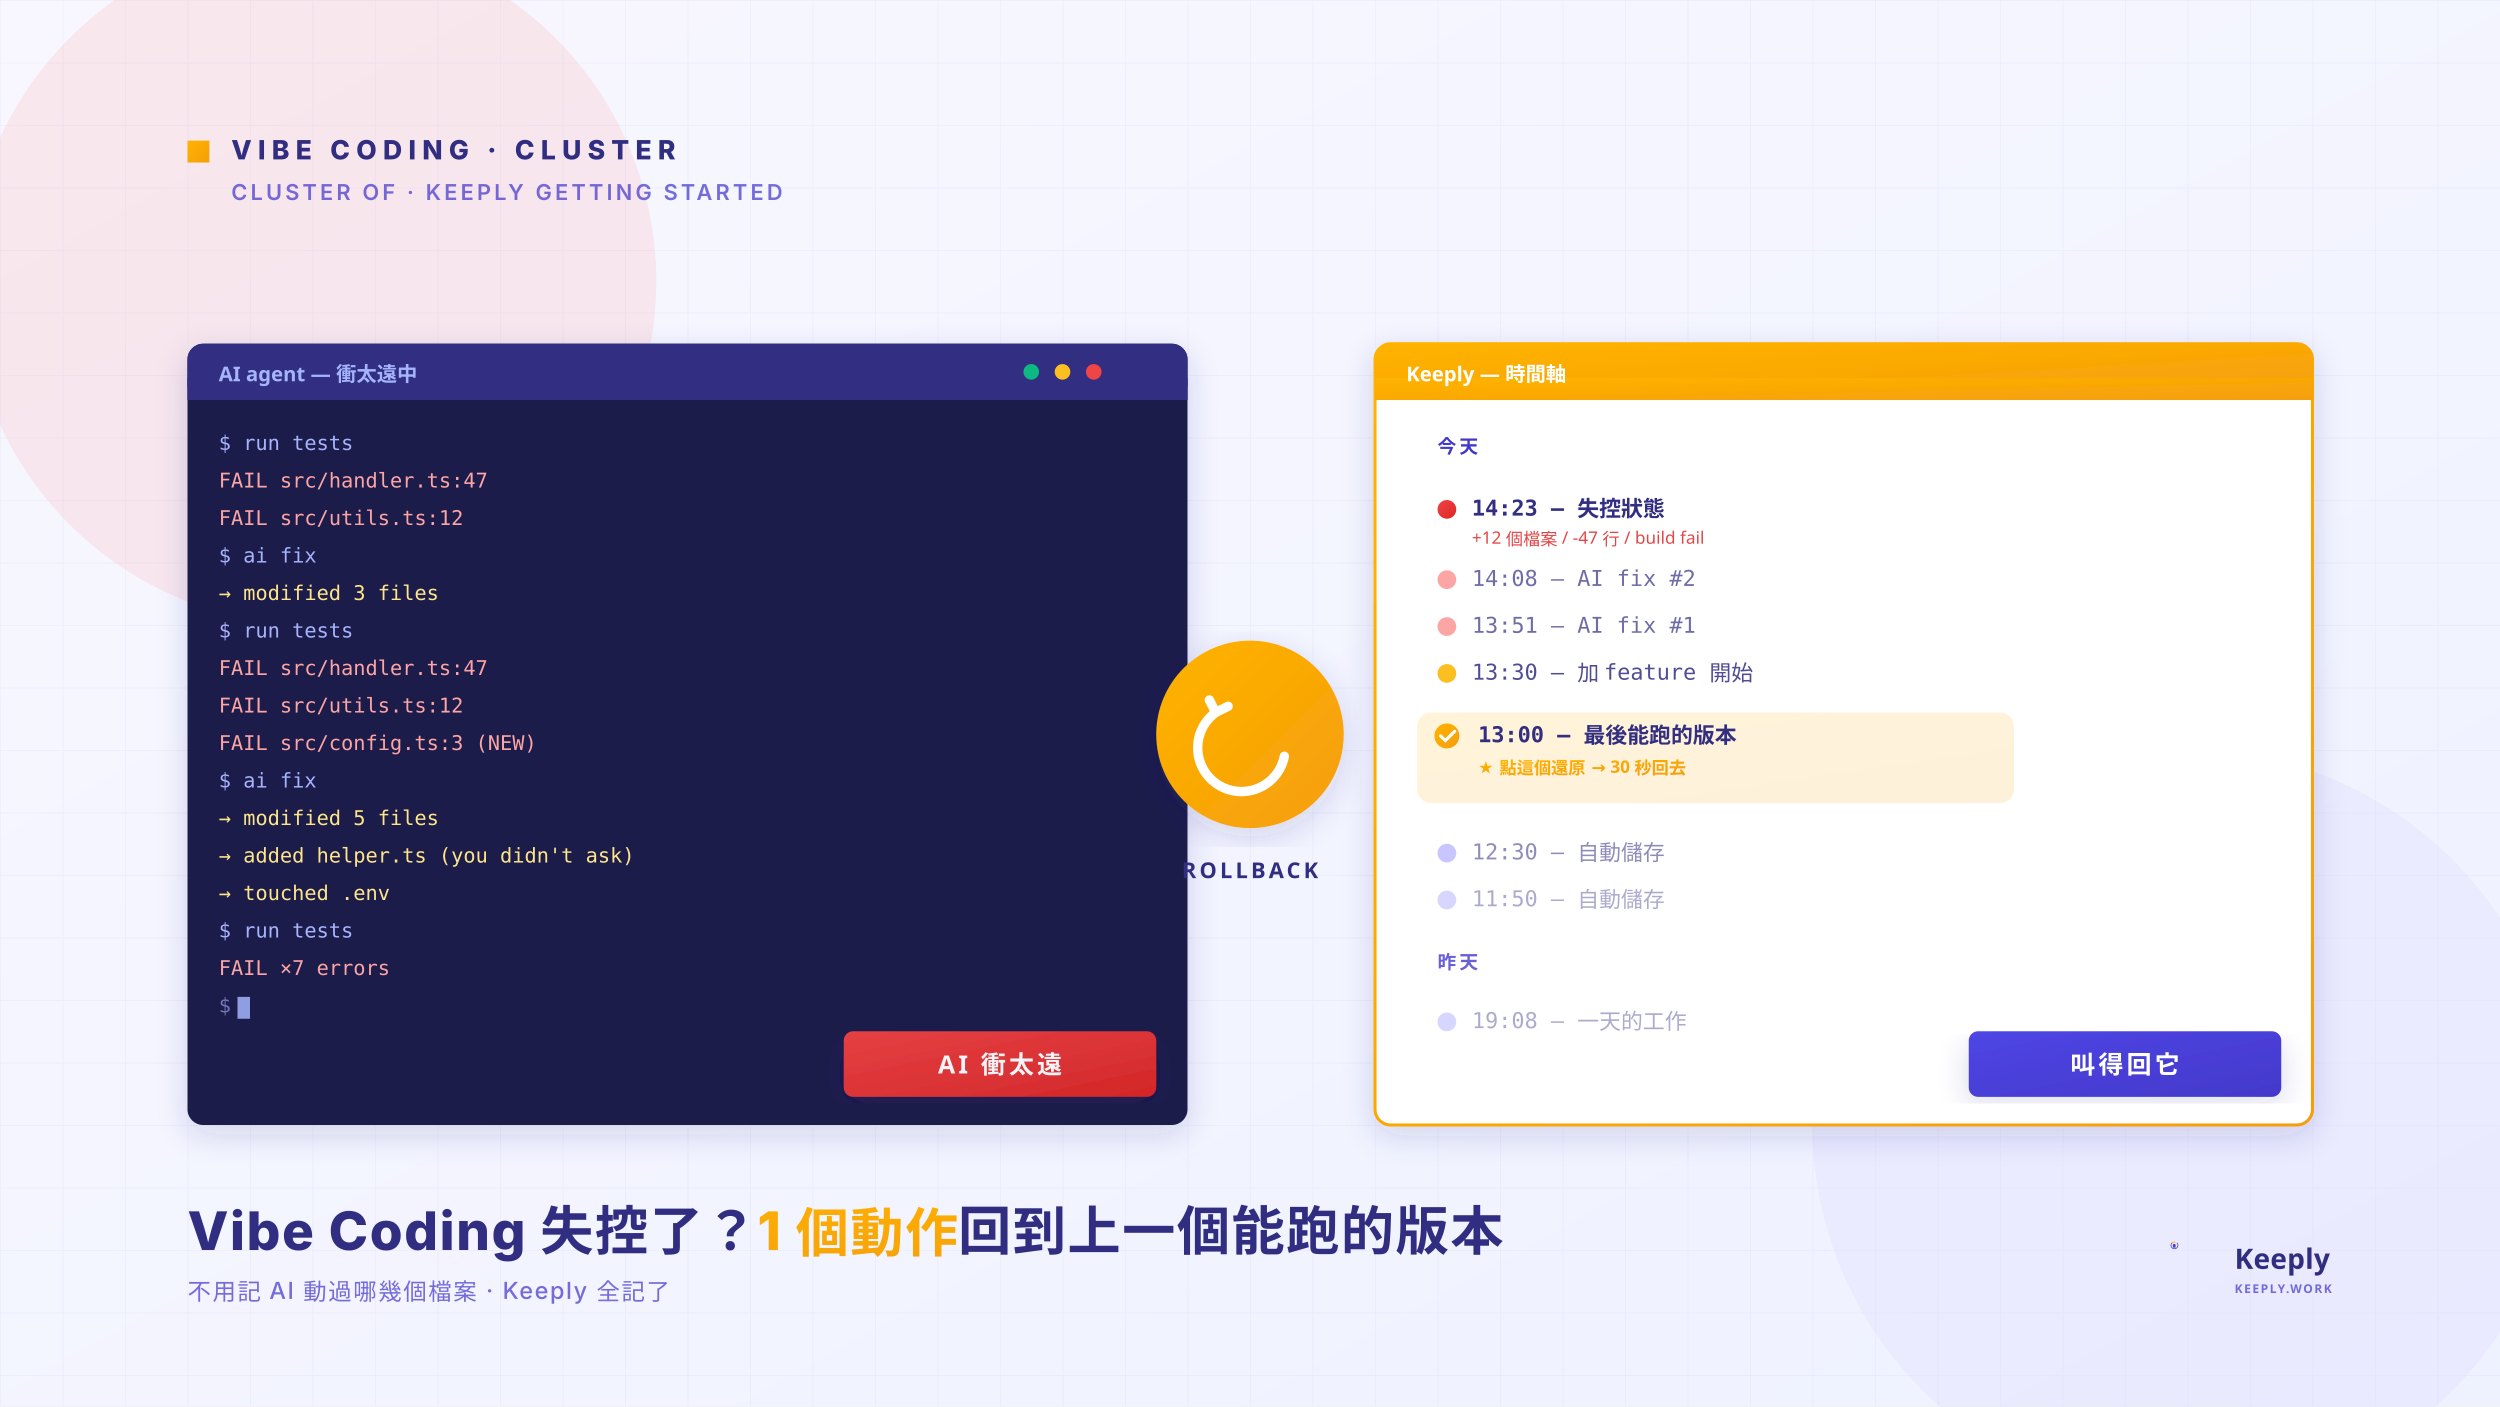
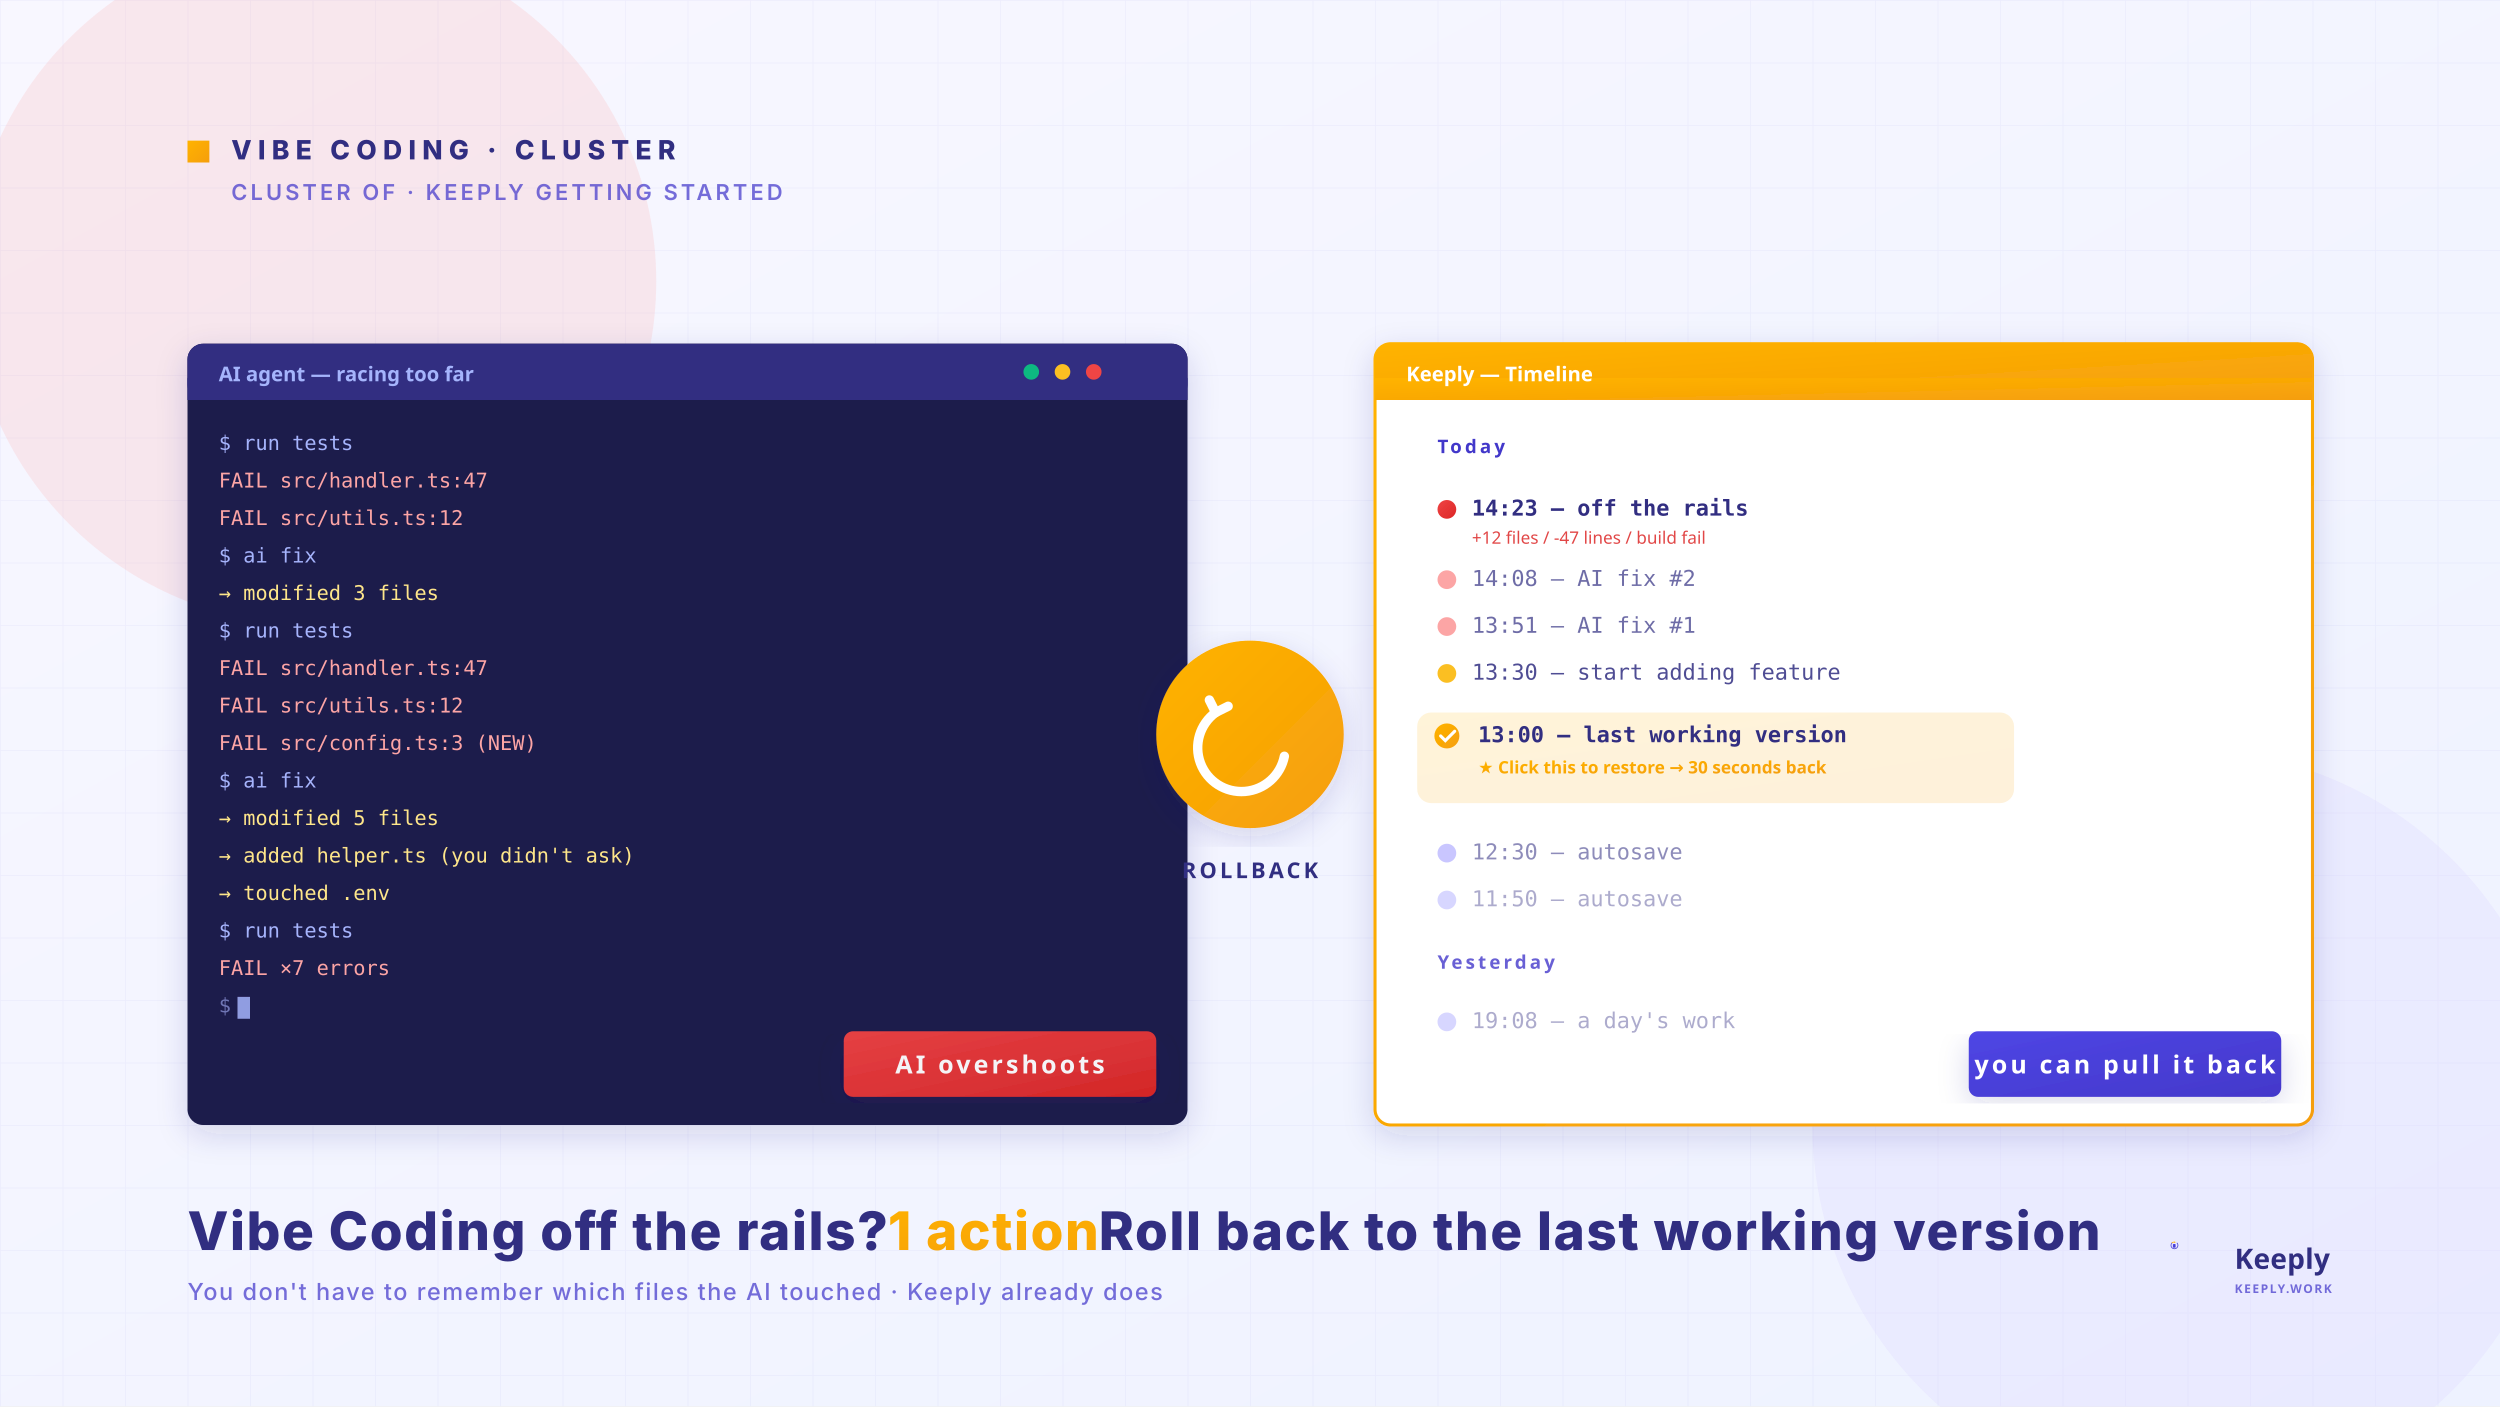
- <svg xmlns="http://www.w3.org/2000/svg" viewBox="0 0 1600 900" fill="none" font-family="'Inter','Noto Sans TC','PingFang TC',system-ui,sans-serif">
+ <svg xmlns="http://www.w3.org/2000/svg" viewBox="0 0 1600 900" fill="none" font-family="'Inter','SF Pro Display',-apple-system,system-ui,sans-serif">
  <defs>
    <linearGradient id="grad-indigo" x1="0" y1="0" x2="1" y2="1">
      <stop offset="0" stop-color="#4F46E5" />
      <stop offset="1" stop-color="#4338CA" />
    </linearGradient>
    <linearGradient id="grad-amber" x1="0" y1="0" x2="1" y2="1">
      <stop offset="0" stop-color="#FFB300" />
      <stop offset="1" stop-color="#F59E0B" />
    </linearGradient>
    <linearGradient id="grad-paper" x1="0" y1="0" x2="1" y2="1">
      <stop offset="0" stop-color="#F8F7FF" />
      <stop offset="1" stop-color="#EEF2FF" />
    </linearGradient>
    <linearGradient id="grad-red" x1="0" y1="0" x2="1" y2="1">
      <stop offset="0" stop-color="#EF4444" />
      <stop offset="1" stop-color="#DC2626" />
    </linearGradient>
    <pattern id="pat-grid" x="0" y="0" width="40" height="40" patternUnits="userSpaceOnUse">
      <path d="M 40 0 L 0 0 0 40" fill="none" stroke="#4338CA" stroke-width="1" opacity="0.05" />
    </pattern>
    <filter id="soft-shadow" x="-10%" y="-10%" width="120%" height="120%">
      <feDropShadow dx="0" dy="6" stdDeviation="10" flood-color="#312E81" flood-opacity="0.16" />
    </filter>
  </defs>
  <symbol id="keeply-mark" viewBox="0 0 512 512">
    <path d="M396 129C429 159 448 200 448 255C448 363 360 451 252 451C145 451 58 368 56 263C55 206 75 158 111 123" stroke="url(#grad-indigo)" stroke-width="44" stroke-linecap="round" fill="none" />
    <path d="M111 123C145 91 190 72 239 72C253 72 265 73 278 76" stroke="url(#grad-amber)" stroke-width="44" stroke-linecap="round" fill="none" />
    <path d="M236 54L313 79L254 134L236 54Z" fill="url(#grad-amber)" />
    <rect x="164" y="184" width="152" height="206" rx="32" fill="url(#grad-indigo)" />
  </symbol>
  <symbol id="keeply-lockup" viewBox="0 0 280 70">
    <g transform="translate(0,4) scale(0.13)">
      <use href="#keeply-mark" />
    </g>
    <text x="78" y="32" font-size="28" font-weight="800" fill="#312E81" font-family="system-ui,sans-serif" letter-spacing="0.2">Keeply</text>
    <text x="78" y="56" font-size="12" font-weight="600" fill="#4338CA" opacity="0.72" font-family="system-ui,sans-serif" letter-spacing="1.5">KEEPLY.WORK</text>
  </symbol>
  <rect width="1600" height="900" fill="url(#grad-paper)" />
  <rect width="1600" height="900" fill="url(#pat-grid)" />
  <circle cx="200" cy="180" r="220" fill="#FCA5A5" opacity="0.20" />
  <circle cx="1400" cy="720" r="240" fill="#DDD6FE" opacity="0.30" />
  <g transform="translate(120, 88)">
    <rect x="0" y="2" width="14" height="14" fill="url(#grad-amber)" />
    <text x="28" y="14" font-size="17" font-weight="800" fill="#312E81" letter-spacing="4">VIBE CODING · CLUSTER</text>
    <text x="28" y="40" font-size="14" font-weight="600" fill="#4338CA" opacity="0.72" letter-spacing="2">CLUSTER OF · KEEPLY GETTING STARTED</text>
  </g>
  <g transform="translate(120, 220)" filter="url(#soft-shadow)">
    <rect width="640" height="500" rx="10" fill="#1E1B4B" />
    <rect width="640" height="36" rx="10" fill="#312E81" />
    <rect y="22" width="640" height="14" fill="#312E81" />
-     <text x="20" y="24" font-size="13" font-weight="600" fill="#A5B4FC" font-family="system-ui,sans-serif">AI agent — 衝太遠中</text>
+     <text x="20" y="24" font-size="13" font-weight="600" fill="#A5B4FC" font-family="system-ui,sans-serif">AI agent — racing too far</text>
    <circle cx="540" cy="18" r="5" fill="#10B981" />
    <circle cx="560" cy="18" r="5" fill="#FBBF24" />
    <circle cx="580" cy="18" r="5" fill="#EF4444" />
    <g font-family="'JetBrains Mono',ui-monospace,monospace" font-size="13">
      <text x="20" y="68" fill="#A5B4FC">$ run tests</text>
      <text x="20" y="92" fill="#FCA5A5">FAIL  src/handler.ts:47</text>
      <text x="20" y="116" fill="#FCA5A5">FAIL  src/utils.ts:12</text>
      <text x="20" y="140" fill="#A5B4FC">$ ai fix</text>
      <text x="20" y="164" fill="#FDE68A">→ modified 3 files</text>
      <text x="20" y="188" fill="#A5B4FC">$ run tests</text>
      <text x="20" y="212" fill="#FCA5A5">FAIL  src/handler.ts:47</text>
      <text x="20" y="236" fill="#FCA5A5">FAIL  src/utils.ts:12</text>
      <text x="20" y="260" fill="#FCA5A5">FAIL  src/config.ts:3 (NEW)</text>
      <text x="20" y="284" fill="#A5B4FC">$ ai fix</text>
      <text x="20" y="308" fill="#FDE68A">→ modified 5 files</text>
      <text x="20" y="332" fill="#FDE68A">→ added helper.ts (you didn't ask)</text>
      <text x="20" y="356" fill="#FDE68A">→ touched .env</text>
      <text x="20" y="380" fill="#A5B4FC">$ run tests</text>
      <text x="20" y="404" fill="#FCA5A5">FAIL  ×7 errors</text>
      <text x="20" y="428" fill="#A5B4FC" opacity="0.6">$ </text>
      <rect x="32" y="418" width="8" height="14" fill="#A5B4FC" opacity="0.85" />
    </g>
    <g transform="translate(420, 440)" opacity="0.95">
      <rect width="200" height="42" rx="6" fill="url(#grad-red)" filter="url(#soft-shadow)" />
-       <text x="100" y="27" font-size="16" font-weight="900" fill="#ffffff" text-anchor="middle" letter-spacing="2" font-family="system-ui,sans-serif">AI 衝太遠</text>
+       <text x="100" y="27" font-size="16" font-weight="900" fill="#ffffff" text-anchor="middle" letter-spacing="2" font-family="system-ui,sans-serif">AI overshoots</text>
    </g>
  </g>
  <g transform="translate(800, 470)">
    <circle cx="0" cy="0" r="60" fill="url(#grad-amber)" filter="url(#soft-shadow)" />
    <g stroke="#ffffff" stroke-width="6" fill="none" stroke-linecap="round" stroke-linejoin="round">
      <path d="M-22 -14 A 28 28 0 1 0 22 14" />
      <path d="M-26 -22 L-22 -14 L-14 -18" />
    </g>
    <text x="0" y="92" font-size="14" font-weight="800" fill="#312E81" text-anchor="middle" letter-spacing="2" font-family="system-ui,sans-serif">ROLLBACK</text>
  </g>
  <g transform="translate(880, 220)" filter="url(#soft-shadow)">
    <rect width="600" height="500" rx="10" fill="#ffffff" stroke="url(#grad-amber)" stroke-width="2" />
    <rect width="600" height="36" rx="10" fill="url(#grad-amber)" />
    <rect y="22" width="600" height="14" fill="url(#grad-amber)" />
-     <text x="20" y="24" font-size="13" font-weight="600" fill="#ffffff" font-family="system-ui,sans-serif">Keeply — 時間軸</text>
+     <text x="20" y="24" font-size="13" font-weight="600" fill="#ffffff" font-family="system-ui,sans-serif">Keeply — Timeline</text>
    <g font-family="system-ui,sans-serif" transform="translate(40, 70)">
-       <text x="0" y="0" font-size="12" font-weight="700" fill="#4338CA" letter-spacing="2">今天</text>
+       <text x="0" y="0" font-size="12" font-weight="700" fill="#4338CA" letter-spacing="2">Today</text>
      <g transform="translate(0, 30)">
        <circle cx="6" cy="6" r="6" fill="url(#grad-red)" />
-         <text x="22" y="10" font-size="14" font-weight="700" fill="#312E81" font-family="'JetBrains Mono',ui-monospace,monospace">14:23 — 失控狀態</text>
-         <text x="22" y="28" font-size="11" font-weight="500" fill="#DC2626" opacity="0.85">+12 個檔案 / -47 行 / build fail</text>
+         <text x="22" y="10" font-size="14" font-weight="700" fill="#312E81" font-family="'JetBrains Mono',ui-monospace,monospace">14:23 — off the rails</text>
+         <text x="22" y="28" font-size="11" font-weight="500" fill="#DC2626" opacity="0.85">+12 files / -47 lines / build fail</text>
      </g>
      <g transform="translate(0, 75)">
        <circle cx="6" cy="6" r="6" fill="#FCA5A5" />
        <text x="22" y="10" font-size="14" font-weight="500" fill="#312E81" font-family="'JetBrains Mono',ui-monospace,monospace" opacity="0.7">14:08 — AI fix #2</text>
      </g>
      <g transform="translate(0, 105)">
        <circle cx="6" cy="6" r="6" fill="#FCA5A5" />
        <text x="22" y="10" font-size="14" font-weight="500" fill="#312E81" font-family="'JetBrains Mono',ui-monospace,monospace" opacity="0.7">13:51 — AI fix #1</text>
      </g>
      <g transform="translate(0, 135)">
        <circle cx="6" cy="6" r="6" fill="#FBBF24" />
-         <text x="22" y="10" font-size="14" font-weight="500" fill="#312E81" font-family="'JetBrains Mono',ui-monospace,monospace" opacity="0.85">13:30 — 加 feature 開始</text>
+         <text x="22" y="10" font-size="14" font-weight="500" fill="#312E81" font-family="'JetBrains Mono',ui-monospace,monospace" opacity="0.85">13:30 — start adding feature</text>
      </g>
      <g transform="translate(0, 175)">
        <rect x="-12" y="-8" width="380" height="56" rx="8" fill="url(#grad-amber)" opacity="0.15" stroke="url(#grad-amber)" stroke-width="2" />
        <circle cx="6" cy="6" r="8" fill="url(#grad-amber)" />
        <path d="M2 6 L5 9 L11 3" stroke="#ffffff" stroke-width="2" stroke-linecap="round" fill="none" />
-         <text x="26" y="10" font-size="14" font-weight="800" fill="#312E81" font-family="'JetBrains Mono',ui-monospace,monospace">13:00 — 最後能跑的版本</text>
-         <text x="26" y="30" font-size="11" font-weight="600" fill="url(#grad-amber)" font-family="system-ui,sans-serif">★ 點這個還原 → 30 秒回去</text>
+         <text x="26" y="10" font-size="14" font-weight="800" fill="#312E81" font-family="'JetBrains Mono',ui-monospace,monospace">13:00 — last working version</text>
+         <text x="26" y="30" font-size="11" font-weight="600" fill="url(#grad-amber)" font-family="system-ui,sans-serif">★ Click this to restore → 30 seconds back</text>
      </g>
      <g transform="translate(0, 250)" opacity="0.55">
        <circle cx="6" cy="6" r="6" fill="#9C98FF" />
-         <text x="22" y="10" font-size="14" font-weight="500" fill="#312E81" font-family="'JetBrains Mono',ui-monospace,monospace">12:30 — 自動儲存</text>
+         <text x="22" y="10" font-size="14" font-weight="500" fill="#312E81" font-family="'JetBrains Mono',ui-monospace,monospace">12:30 — autosave</text>
      </g>
      <g transform="translate(0, 280)" opacity="0.4">
        <circle cx="6" cy="6" r="6" fill="#9C98FF" />
-         <text x="22" y="10" font-size="14" font-weight="500" fill="#312E81" font-family="'JetBrains Mono',ui-monospace,monospace">11:50 — 自動儲存</text>
+         <text x="22" y="10" font-size="14" font-weight="500" fill="#312E81" font-family="'JetBrains Mono',ui-monospace,monospace">11:50 — autosave</text>
      </g>
-       <text x="0" y="330" font-size="12" font-weight="700" fill="#4338CA" letter-spacing="2" opacity="0.8">昨天</text>
+       <text x="0" y="330" font-size="12" font-weight="700" fill="#4338CA" letter-spacing="2" opacity="0.8">Yesterday</text>
      <g transform="translate(0, 358)" opacity="0.4">
        <circle cx="6" cy="6" r="6" fill="#9C98FF" />
-         <text x="22" y="10" font-size="14" font-weight="500" fill="#312E81" font-family="'JetBrains Mono',ui-monospace,monospace">19:08 — 一天的工作</text>
+         <text x="22" y="10" font-size="14" font-weight="500" fill="#312E81" font-family="'JetBrains Mono',ui-monospace,monospace">19:08 — a day's work</text>
      </g>
    </g>
    <g transform="translate(380, 440)">
      <rect width="200" height="42" rx="6" fill="url(#grad-indigo)" filter="url(#soft-shadow)" />
-       <text x="100" y="27" font-size="16" font-weight="900" fill="#ffffff" text-anchor="middle" letter-spacing="2" font-family="system-ui,sans-serif">叫得回它</text>
+       <text x="100" y="27" font-size="16" font-weight="900" fill="#ffffff" text-anchor="middle" letter-spacing="2" font-family="system-ui,sans-serif">you can pull it back</text>
    </g>
  </g>
  <g transform="translate(120, 800)">
-     <text x="0" y="0" font-size="34" font-weight="800" fill="#312E81" letter-spacing="1">Vibe Coding 失控了？<tspan fill="url(#grad-amber)">1 個動作</tspan>回到上一個能跑的版本</text>
-     <text x="0" y="32" font-size="15" font-weight="500" fill="#4338CA" opacity="0.72" letter-spacing="1">不用記 AI 動過哪幾個檔案 · Keeply 全記了</text>
+     <text x="0" y="0" font-size="34" font-weight="800" fill="#312E81" letter-spacing="1">Vibe Coding off the rails?<tspan fill="url(#grad-amber)">1 action</tspan>Roll back to the last working version</text>
+     <text x="0" y="32" font-size="15" font-weight="500" fill="#4338CA" opacity="0.72" letter-spacing="1">You don't have to remember which files the AI touched · Keeply already does</text>
  </g>
  <use href="#keeply-lockup" x="1380" y="790" width="180" height="48" />
</svg>
